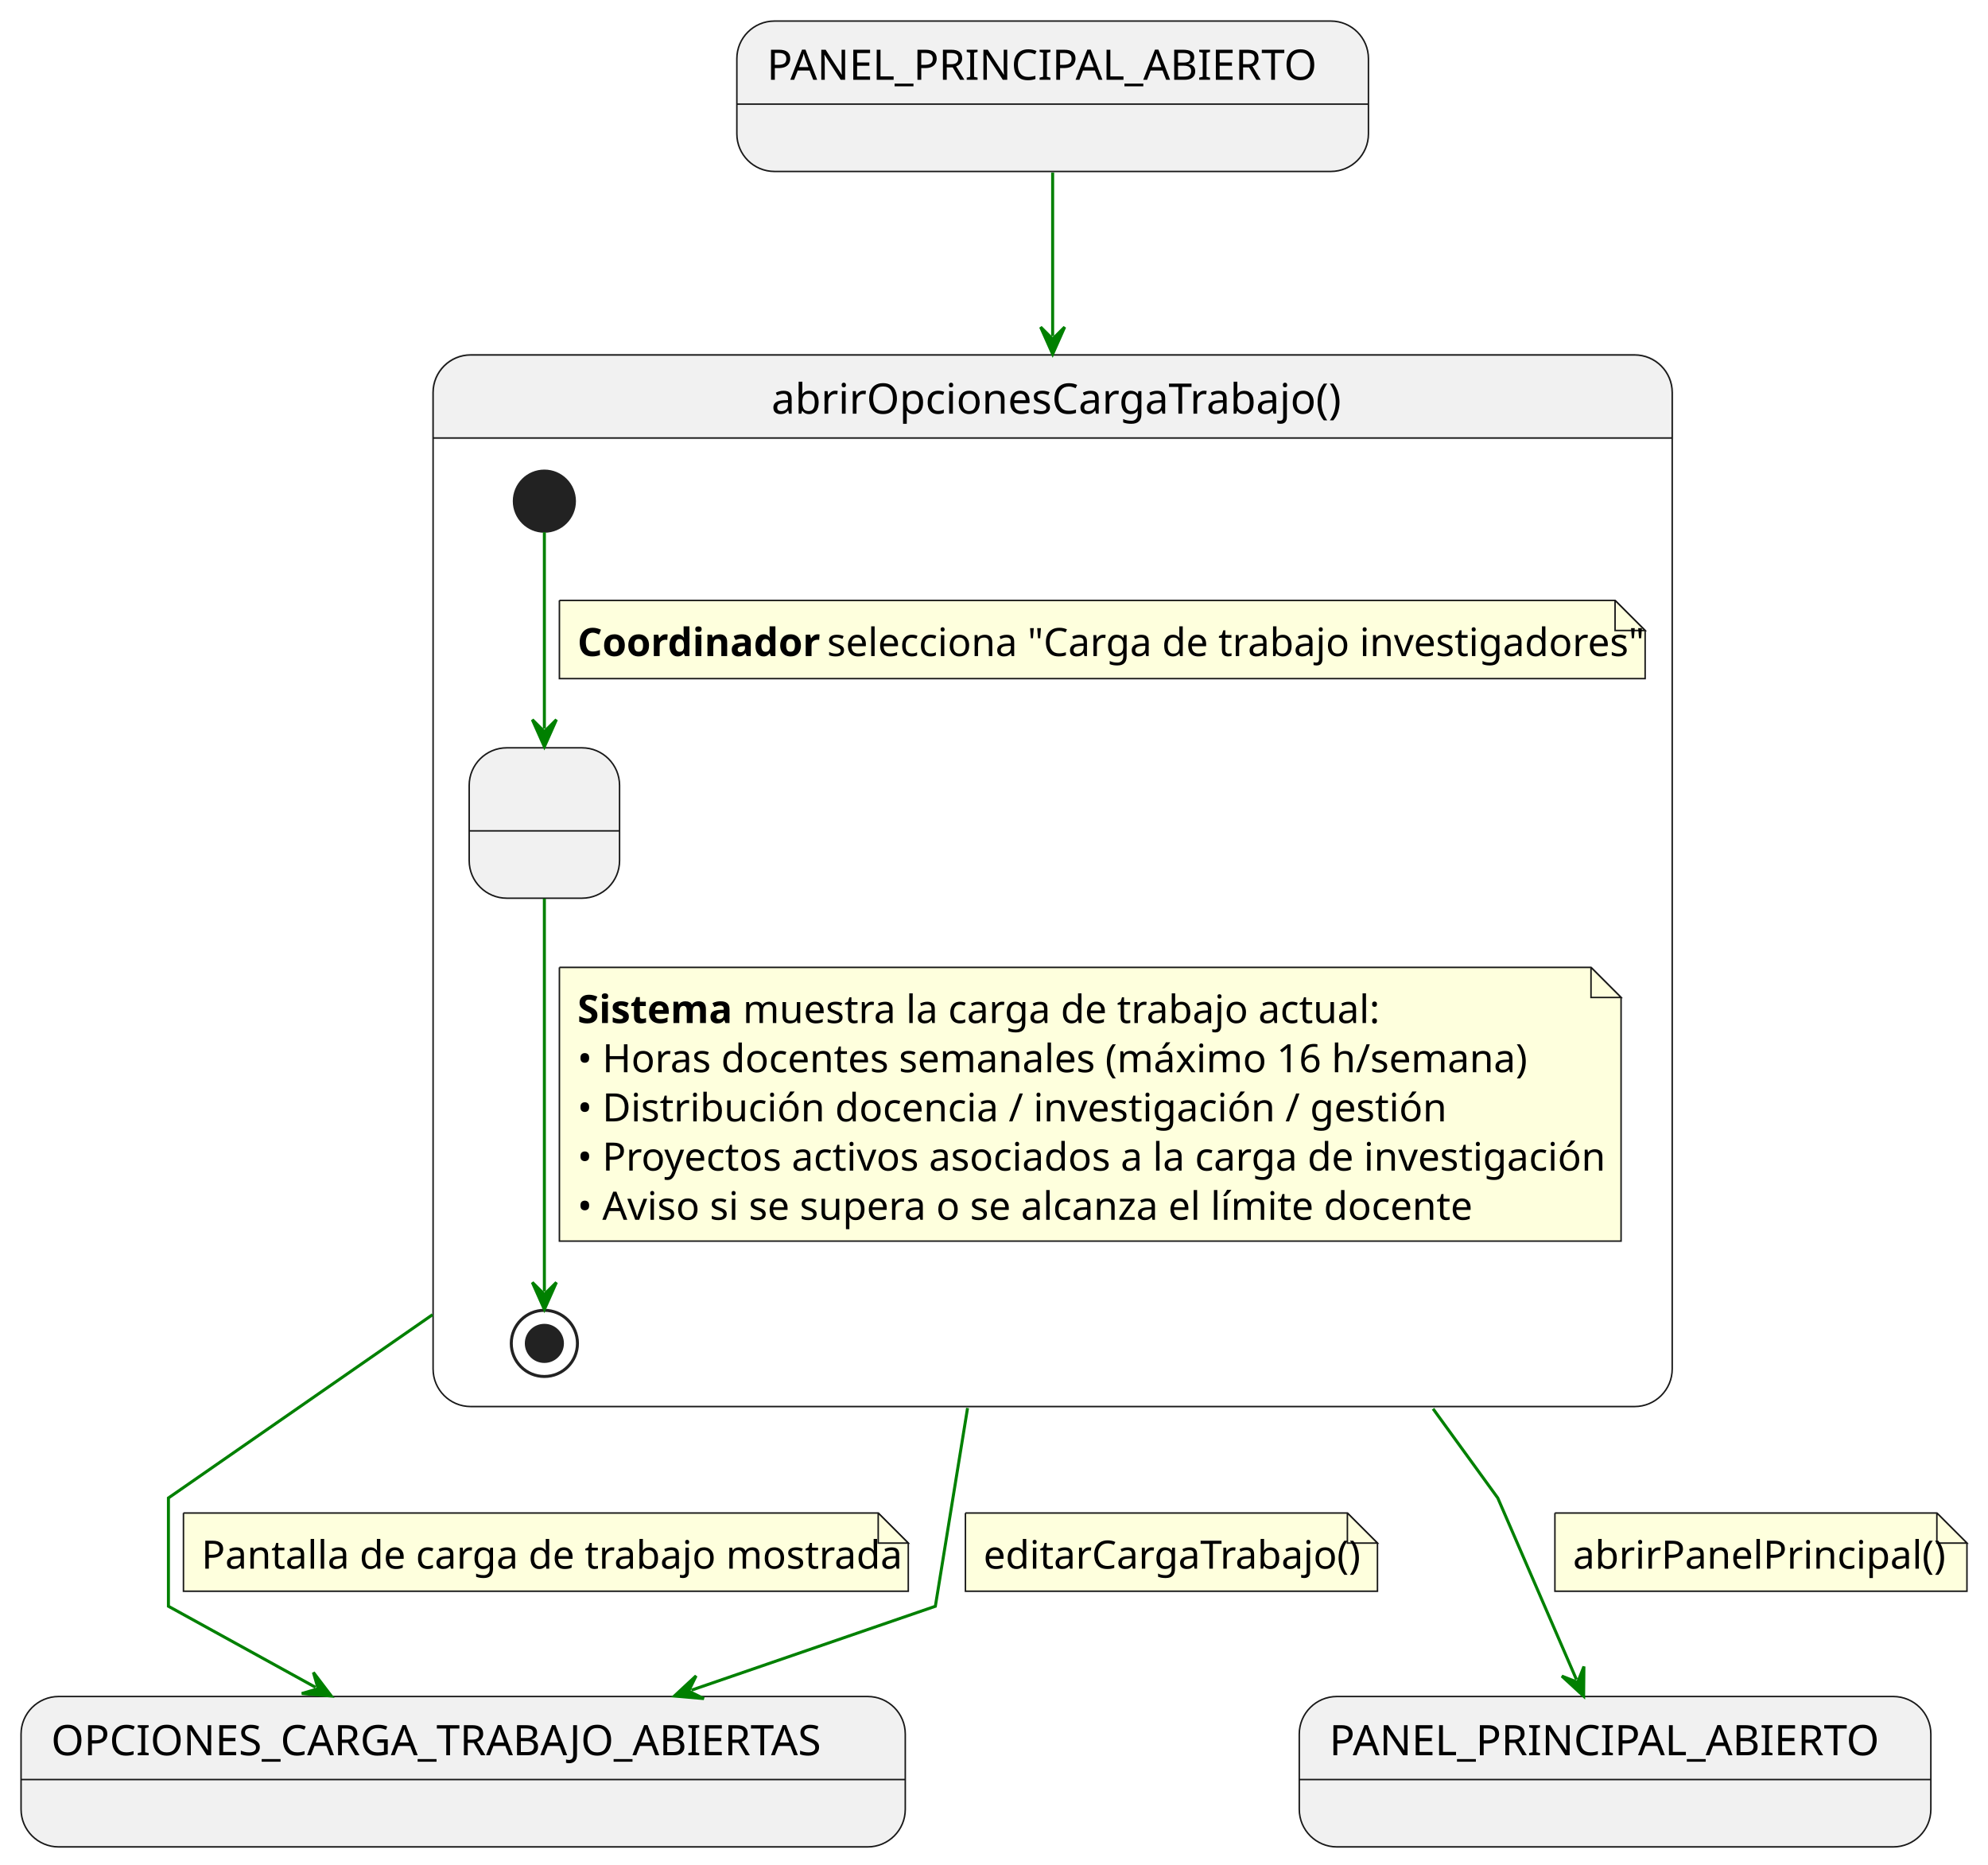
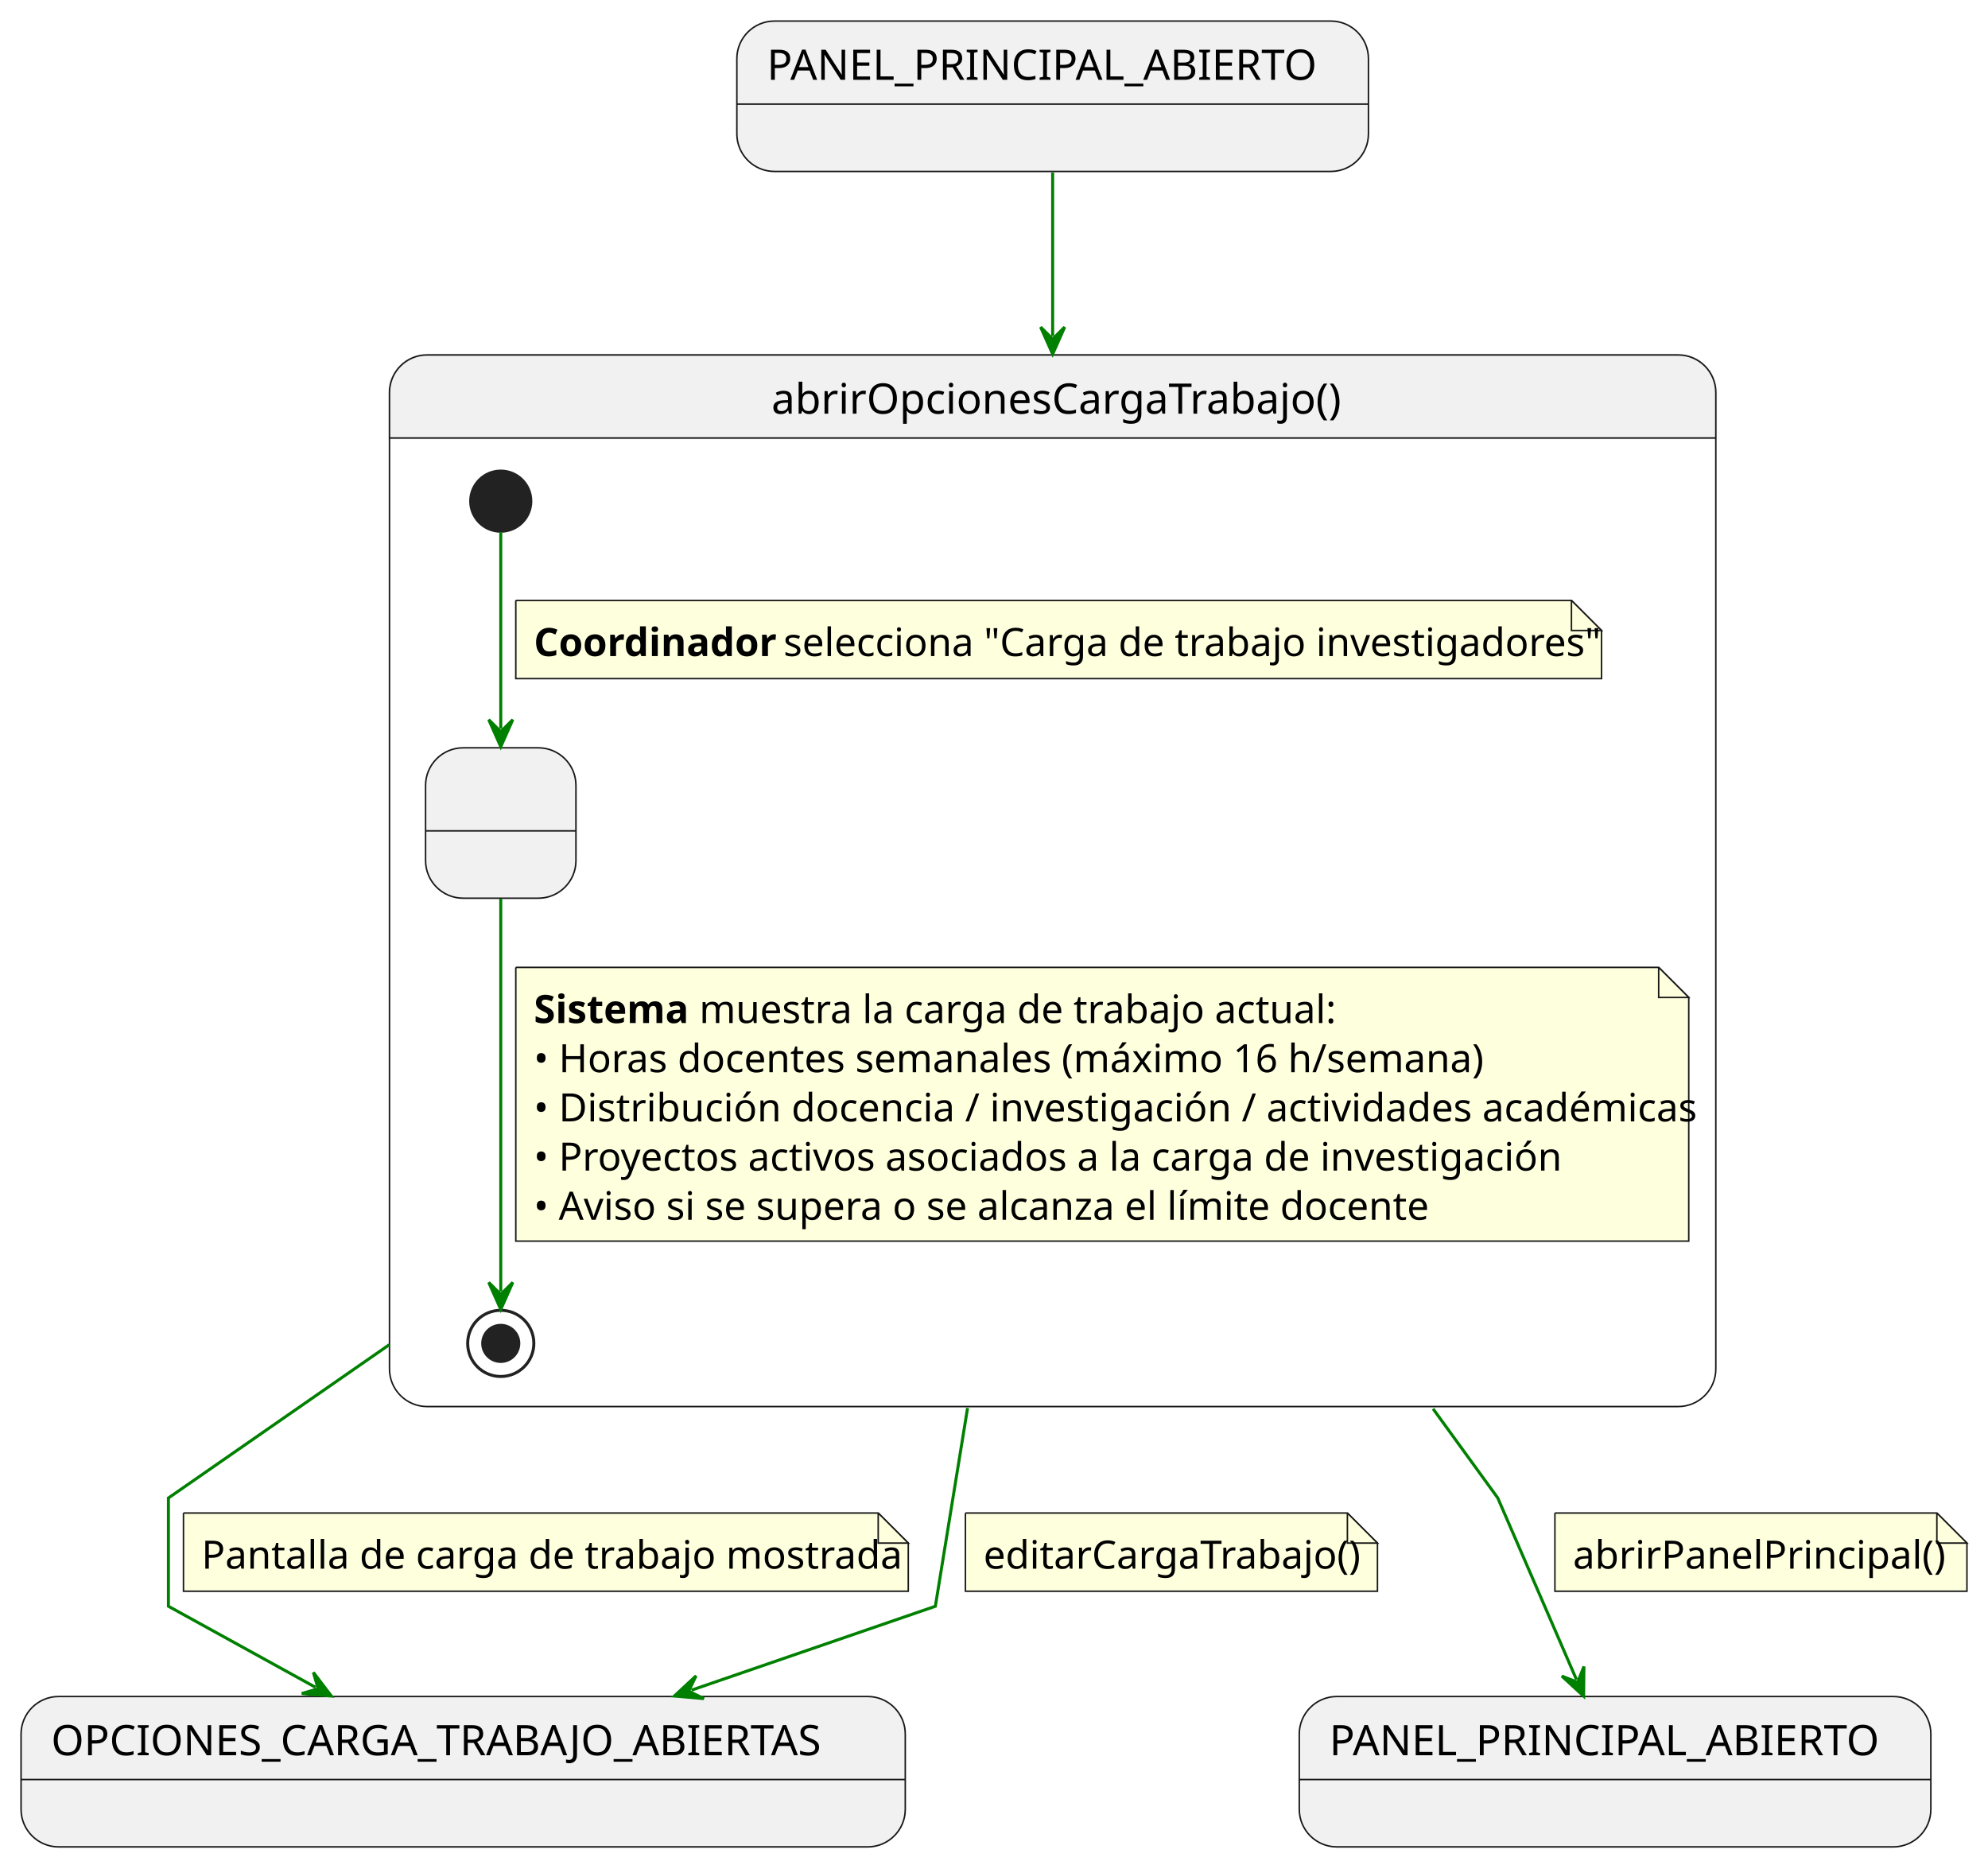
<svg xmlns="http://www.w3.org/2000/svg" contentStyleType="text/css" height="620px" preserveAspectRatio="none" style="width:661px;height:620px;background:#FFFFFF;" version="1.1" viewBox="0 0 661 620" width="661px" zoomAndPan="magnify">
  <defs />
  <g>
    <g id="in1">
      <rect fill="#F1F1F1" height="50" rx="12.5" ry="12.5" style="stroke:#181818;stroke-width:0.5;" width="210" x="245" y="7" />
      <line style="stroke:#181818;stroke-width:0.5;" x1="245" x2="455" y1="34.609" y2="34.609" />
      <text fill="#000000" font-family="sans-serif" font-size="14" lengthAdjust="spacing" textLength="190" x="255" y="26.533">PANEL_PRINCIPAL_ABIERTO</text>
    </g>
-     <path d="M156.5,118 L543.5,118 A12.5,12.5 0 0 1 556,130.5 L556,145.609 L144,145.609 L144,130.5 A12.5,12.5 0 0 1 156.5,118 " fill="#F1F1F1" style="stroke:#F1F1F1;stroke-width:1.0;" />
-     <rect fill="none" height="349.609" rx="12.5" ry="12.5" style="stroke:#181818;stroke-width:0.5;" width="412" x="144" y="118" />
-     <line style="stroke:#181818;stroke-width:0.5;" x1="144" x2="556" y1="145.609" y2="145.609" />
+     <path d="M142,118 L558,118 A12.5,12.5 0 0 1 570.5,130.5 L570.5,145.609 L129.5,145.609 L129.5,130.5 A12.5,12.5 0 0 1 142,118 " fill="#F1F1F1" style="stroke:#F1F1F1;stroke-width:1.0;" />
+     <rect fill="none" height="349.609" rx="12.5" ry="12.5" style="stroke:#181818;stroke-width:0.5;" width="441" x="129.5" y="118" />
+     <line style="stroke:#181818;stroke-width:0.5;" x1="129.5" x2="570.5" y1="145.609" y2="145.609" />
    <text fill="#000000" font-family="sans-serif" font-size="14" lengthAdjust="spacing" textLength="187" x="256.5" y="137.533">abrirOpcionesCargaTrabajo()</text>
    <g id="abrirOpcionesCargaTrabajo.CargandoCargaTrabajo">
-       <rect fill="#F1F1F1" height="50" rx="12.5" ry="12.5" style="stroke:#181818;stroke-width:0.5;" width="50" x="156" y="248.609" />
-       <line style="stroke:#181818;stroke-width:0.5;" x1="156" x2="206" y1="276.219" y2="276.219" />
-       <text fill="#000000" font-family="sans-serif" font-size="14" lengthAdjust="spacing" textLength="4" x="179" y="268.143"> </text>
+       <rect fill="#F1F1F1" height="50" rx="12.5" ry="12.5" style="stroke:#181818;stroke-width:0.5;" width="50" x="141.5" y="248.609" />
+       <line style="stroke:#181818;stroke-width:0.5;" x1="141.5" x2="191.5" y1="276.219" y2="276.219" />
+       <text fill="#000000" font-family="sans-serif" font-size="14" lengthAdjust="spacing" textLength="4" x="164.5" y="268.143"> </text>
    </g>
-     <ellipse cx="181" cy="166.609" fill="#222222" rx="10" ry="10" style="stroke:#222222;stroke-width:1.0;" />
-     <ellipse cx="181" cy="446.609" fill="none" rx="11" ry="11" style="stroke:#222222;stroke-width:1.0;" />
-     <ellipse cx="181" cy="446.609" fill="#222222" rx="6" ry="6" style="stroke:#222222;stroke-width:1.0;" />
+     <ellipse cx="166.5" cy="166.609" fill="#222222" rx="10" ry="10" style="stroke:#222222;stroke-width:1.0;" />
+     <ellipse cx="166.5" cy="446.609" fill="none" rx="11" ry="11" style="stroke:#222222;stroke-width:1.0;" />
+     <ellipse cx="166.5" cy="446.609" fill="#222222" rx="6" ry="6" style="stroke:#222222;stroke-width:1.0;" />
    <g id="link_*start*abrirOpcionesCargaTrabajo_CargandoCargaTrabajo">
-       <path d="M181,176.929 C181,192.789 181,219.519 181,242.249 " fill="none" id="*start*abrirOpcionesCargaTrabajo-to-CargandoCargaTrabajo" style="stroke:#008000;stroke-width:1.0;" />
-       <polygon fill="#008000" points="181,248.249,185,239.249,181,243.249,177,239.249,181,248.249" style="stroke:#008000;stroke-width:1.0;" />
-       <path d="M186,199.609 L186,225.609 L547,225.609 L547,209.609 L537,199.609 L186,199.609 " fill="#FEFFDD" style="stroke:#181818;stroke-width:0.5;" />
-       <path d="M537,199.609 L537,209.609 L547,209.609 L537,199.609 " fill="#FEFFDD" style="stroke:#181818;stroke-width:0.5;" />
-       <text fill="#000000" font-family="sans-serif" font-size="13" font-weight="bold" lengthAdjust="spacing" textLength="79" x="192" y="218.105">Coordinador</text>
-       <text fill="#000000" font-family="sans-serif" font-size="13" lengthAdjust="spacing" textLength="257" x="275" y="218.105">selecciona "Carga de trabajo investigadores"</text>
+       <path d="M166.5,176.929 C166.5,192.789 166.5,219.519 166.5,242.249 " fill="none" id="*start*abrirOpcionesCargaTrabajo-to-CargandoCargaTrabajo" style="stroke:#008000;stroke-width:1.0;" />
+       <polygon fill="#008000" points="166.5,248.249,170.5,239.249,166.5,243.249,162.5,239.249,166.5,248.249" style="stroke:#008000;stroke-width:1.0;" />
+       <path d="M171.5,199.609 L171.5,225.609 L532.5,225.609 L532.5,209.609 L522.5,199.609 L171.5,199.609 " fill="#FEFFDD" style="stroke:#181818;stroke-width:0.5;" />
+       <path d="M522.5,199.609 L522.5,209.609 L532.5,209.609 L522.5,199.609 " fill="#FEFFDD" style="stroke:#181818;stroke-width:0.5;" />
+       <text fill="#000000" font-family="sans-serif" font-size="13" font-weight="bold" lengthAdjust="spacing" textLength="79" x="177.5" y="218.105">Coordinador</text>
+       <text fill="#000000" font-family="sans-serif" font-size="13" lengthAdjust="spacing" textLength="257" x="260.5" y="218.105">selecciona "Carga de trabajo investigadores"</text>
    </g>
    <g id="link_CargandoCargaTrabajo_*end*abrirOpcionesCargaTrabajo">
-       <path d="M181,298.749 C181,336.679 181,402.659 181,429.329 " fill="none" id="CargandoCargaTrabajo-to-*end*abrirOpcionesCargaTrabajo" style="stroke:#008000;stroke-width:1.0;" />
-       <polygon fill="#008000" points="181,435.329,185,426.329,181,430.329,177,426.329,181,435.329" style="stroke:#008000;stroke-width:1.0;" />
-       <path d="M186,321.609 L186,412.609 L539,412.609 L539,331.609 L529,321.609 L186,321.609 " fill="#FEFFDD" style="stroke:#181818;stroke-width:0.5;" />
-       <path d="M529,321.609 L529,331.609 L539,331.609 L529,321.609 " fill="#FEFFDD" style="stroke:#181818;stroke-width:0.5;" />
-       <text fill="#000000" font-family="sans-serif" font-size="13" font-weight="bold" lengthAdjust="spacing" textLength="51" x="192" y="340.104">Sistema</text>
-       <text fill="#000000" font-family="sans-serif" font-size="13" lengthAdjust="spacing" textLength="201" x="247" y="340.104">muestra la carga de trabajo actual:</text>
-       <text fill="#000000" font-family="sans-serif" font-size="13" lengthAdjust="spacing" textLength="304" x="192" y="356.456">• Horas docentes semanales (máximo 16 h/semana)</text>
-       <text fill="#000000" font-family="sans-serif" font-size="13" lengthAdjust="spacing" textLength="273" x="192" y="372.808">• Distribución docencia / investigación / gestión</text>
-       <text fill="#000000" font-family="sans-serif" font-size="13" lengthAdjust="spacing" textLength="332" x="192" y="389.159">• Proyectos activos asociados a la carga de investigación</text>
-       <text fill="#000000" font-family="sans-serif" font-size="13" lengthAdjust="spacing" textLength="292" x="192" y="405.511">• Aviso si se supera o se alcanza el límite docente</text>
+       <path d="M166.5,298.749 C166.5,336.679 166.5,402.659 166.5,429.329 " fill="none" id="CargandoCargaTrabajo-to-*end*abrirOpcionesCargaTrabajo" style="stroke:#008000;stroke-width:1.0;" />
+       <polygon fill="#008000" points="166.5,435.329,170.5,426.329,166.5,430.329,162.5,426.329,166.5,435.329" style="stroke:#008000;stroke-width:1.0;" />
+       <path d="M171.5,321.609 L171.5,412.609 L561.5,412.609 L561.5,331.609 L551.5,321.609 L171.5,321.609 " fill="#FEFFDD" style="stroke:#181818;stroke-width:0.5;" />
+       <path d="M551.5,321.609 L551.5,331.609 L561.5,331.609 L551.5,321.609 " fill="#FEFFDD" style="stroke:#181818;stroke-width:0.5;" />
+       <text fill="#000000" font-family="sans-serif" font-size="13" font-weight="bold" lengthAdjust="spacing" textLength="51" x="177.5" y="340.104">Sistema</text>
+       <text fill="#000000" font-family="sans-serif" font-size="13" lengthAdjust="spacing" textLength="201" x="232.5" y="340.104">muestra la carga de trabajo actual:</text>
+       <text fill="#000000" font-family="sans-serif" font-size="13" lengthAdjust="spacing" textLength="304" x="177.5" y="356.456">• Horas docentes semanales (máximo 16 h/semana)</text>
+       <text fill="#000000" font-family="sans-serif" font-size="13" lengthAdjust="spacing" textLength="369" x="177.5" y="372.808">• Distribución docencia / investigación / actividades académicas</text>
+       <text fill="#000000" font-family="sans-serif" font-size="13" lengthAdjust="spacing" textLength="332" x="177.5" y="389.159">• Proyectos activos asociados a la carga de investigación</text>
+       <text fill="#000000" font-family="sans-serif" font-size="13" lengthAdjust="spacing" textLength="292" x="177.5" y="405.511">• Aviso si se supera o se alcanza el límite docente</text>
    </g>
    <g id="OPCIONES_CARGA_TRABAJO_ABIERTAS">
      <rect fill="#F1F1F1" height="50" rx="12.5" ry="12.5" style="stroke:#181818;stroke-width:0.5;" width="294" x="7" y="564" />
      <line style="stroke:#181818;stroke-width:0.5;" x1="7" x2="301" y1="591.609" y2="591.609" />
      <text fill="#000000" font-family="sans-serif" font-size="14" lengthAdjust="spacing" textLength="274" x="17" y="583.533">OPCIONES_CARGA_TRABAJO_ABIERTAS</text>
    </g>
    <g id="PANEL_PRINCIPAL_ABIERTO">
      <rect fill="#F1F1F1" height="50" rx="12.5" ry="12.5" style="stroke:#181818;stroke-width:0.5;" width="210" x="432" y="564" />
      <line style="stroke:#181818;stroke-width:0.5;" x1="432" x2="642" y1="591.609" y2="591.609" />
      <text fill="#000000" font-family="sans-serif" font-size="14" lengthAdjust="spacing" textLength="190" x="442" y="583.533">PANEL_PRINCIPAL_ABIERTO</text>
    </g>
    <g id="link_in1_abrirOpcionesCargaTrabajo">
      <path d="M350,57.37 C350,72.73 350,88.09 350,111.73 " fill="none" id="in1-to-abrirOpcionesCargaTrabajo" style="stroke:#008000;stroke-width:1.0;" />
      <polygon fill="#008000" points="350,117.73,354,108.73,350,112.73,346,108.73,350,117.73" style="stroke:#008000;stroke-width:1.0;" />
    </g>
    <g id="link_abrirOpcionesCargaTrabajo_OPCIONES_CARGA_TRABAJO_ABIERTAS">
-       <path d="M143.81,437.07 C94.59,471.22 56,498 56,498 C56,498 56,534 56,534 C56,534 78.814,546.575 104.904,560.945 " fill="none" id="abrirOpcionesCargaTrabajo-to-OPCIONES_CARGA_TRABAJO_ABIERTAS" style="stroke:#008000;stroke-width:1.0;" />
+       <path d="M129.43,447.05 C87.28,476.3 56,498 56,498 C56,498 56,534 56,534 C56,534 78.814,546.575 104.904,560.945 " fill="none" id="abrirOpcionesCargaTrabajo-to-OPCIONES_CARGA_TRABAJO_ABIERTAS" style="stroke:#008000;stroke-width:1.0;" />
      <polygon fill="#008000" points="110.16,563.84,104.207,555.994,105.78,561.428,100.347,563.002,110.16,563.84" style="stroke:#008000;stroke-width:1.0;" />
      <path d="M61,503 L61,529 L302,529 L302,513 L292,503 L61,503 " fill="#FEFFDD" style="stroke:#181818;stroke-width:0.5;" />
      <path d="M292,503 L292,513 L302,513 L292,503 " fill="#FEFFDD" style="stroke:#181818;stroke-width:0.5;" />
      <text fill="#000000" font-family="sans-serif" font-size="13" lengthAdjust="spacing" textLength="220" x="67" y="521.495">Pantalla de carga de trabajo mostrada</text>
    </g>
    <g id="link_abrirOpcionesCargaTrabajo_OPCIONES_CARGA_TRABAJO_ABIERTAS">
      <path d="M321.71,468.1 C315.63,505.48 311,534 311,534 C311,534 271.714,547.52 229.904,561.89 " fill="none" id="abrirOpcionesCargaTrabajo-to-OPCIONES_CARGA_TRABAJO_ABIERTAS-1" style="stroke:#008000;stroke-width:1.0;" />
      <polygon fill="#008000" points="224.23,563.84,234.042,564.697,228.958,562.215,231.441,557.132,224.23,563.84" style="stroke:#008000;stroke-width:1.0;" />
      <path d="M321,503 L321,529 L458,529 L458,513 L448,503 L321,503 " fill="#FEFFDD" style="stroke:#181818;stroke-width:0.5;" />
      <path d="M448,503 L448,513 L458,513 L448,503 " fill="#FEFFDD" style="stroke:#181818;stroke-width:0.5;" />
      <text fill="#000000" font-family="sans-serif" font-size="13" lengthAdjust="spacing" textLength="116" x="327" y="521.495">editarCargaTrabajo()</text>
    </g>
    <g id="link_abrirOpcionesCargaTrabajo_PANEL_PRINCIPAL_ABIERTO">
      <path d="M476.48,468.34 C489.46,486.23 498,498 498,498 C498,498 512.615,531.715 524.165,558.375 " fill="none" id="abrirOpcionesCargaTrabajo-to-PANEL_PRINCIPAL_ABIERTO" style="stroke:#008000;stroke-width:1.0;" />
      <polygon fill="#008000" points="526.55,563.88,526.643,554.032,524.562,559.292,519.302,557.212,526.55,563.88" style="stroke:#008000;stroke-width:1.0;" />
      <path d="M517,503 L517,529 L654,529 L654,513 L644,503 L517,503 " fill="#FEFFDD" style="stroke:#181818;stroke-width:0.5;" />
      <path d="M644,503 L644,513 L654,513 L644,503 " fill="#FEFFDD" style="stroke:#181818;stroke-width:0.5;" />
      <text fill="#000000" font-family="sans-serif" font-size="13" lengthAdjust="spacing" textLength="116" x="523" y="521.495">abrirPanelPrincipal()</text>
    </g>
  </g>
</svg>
